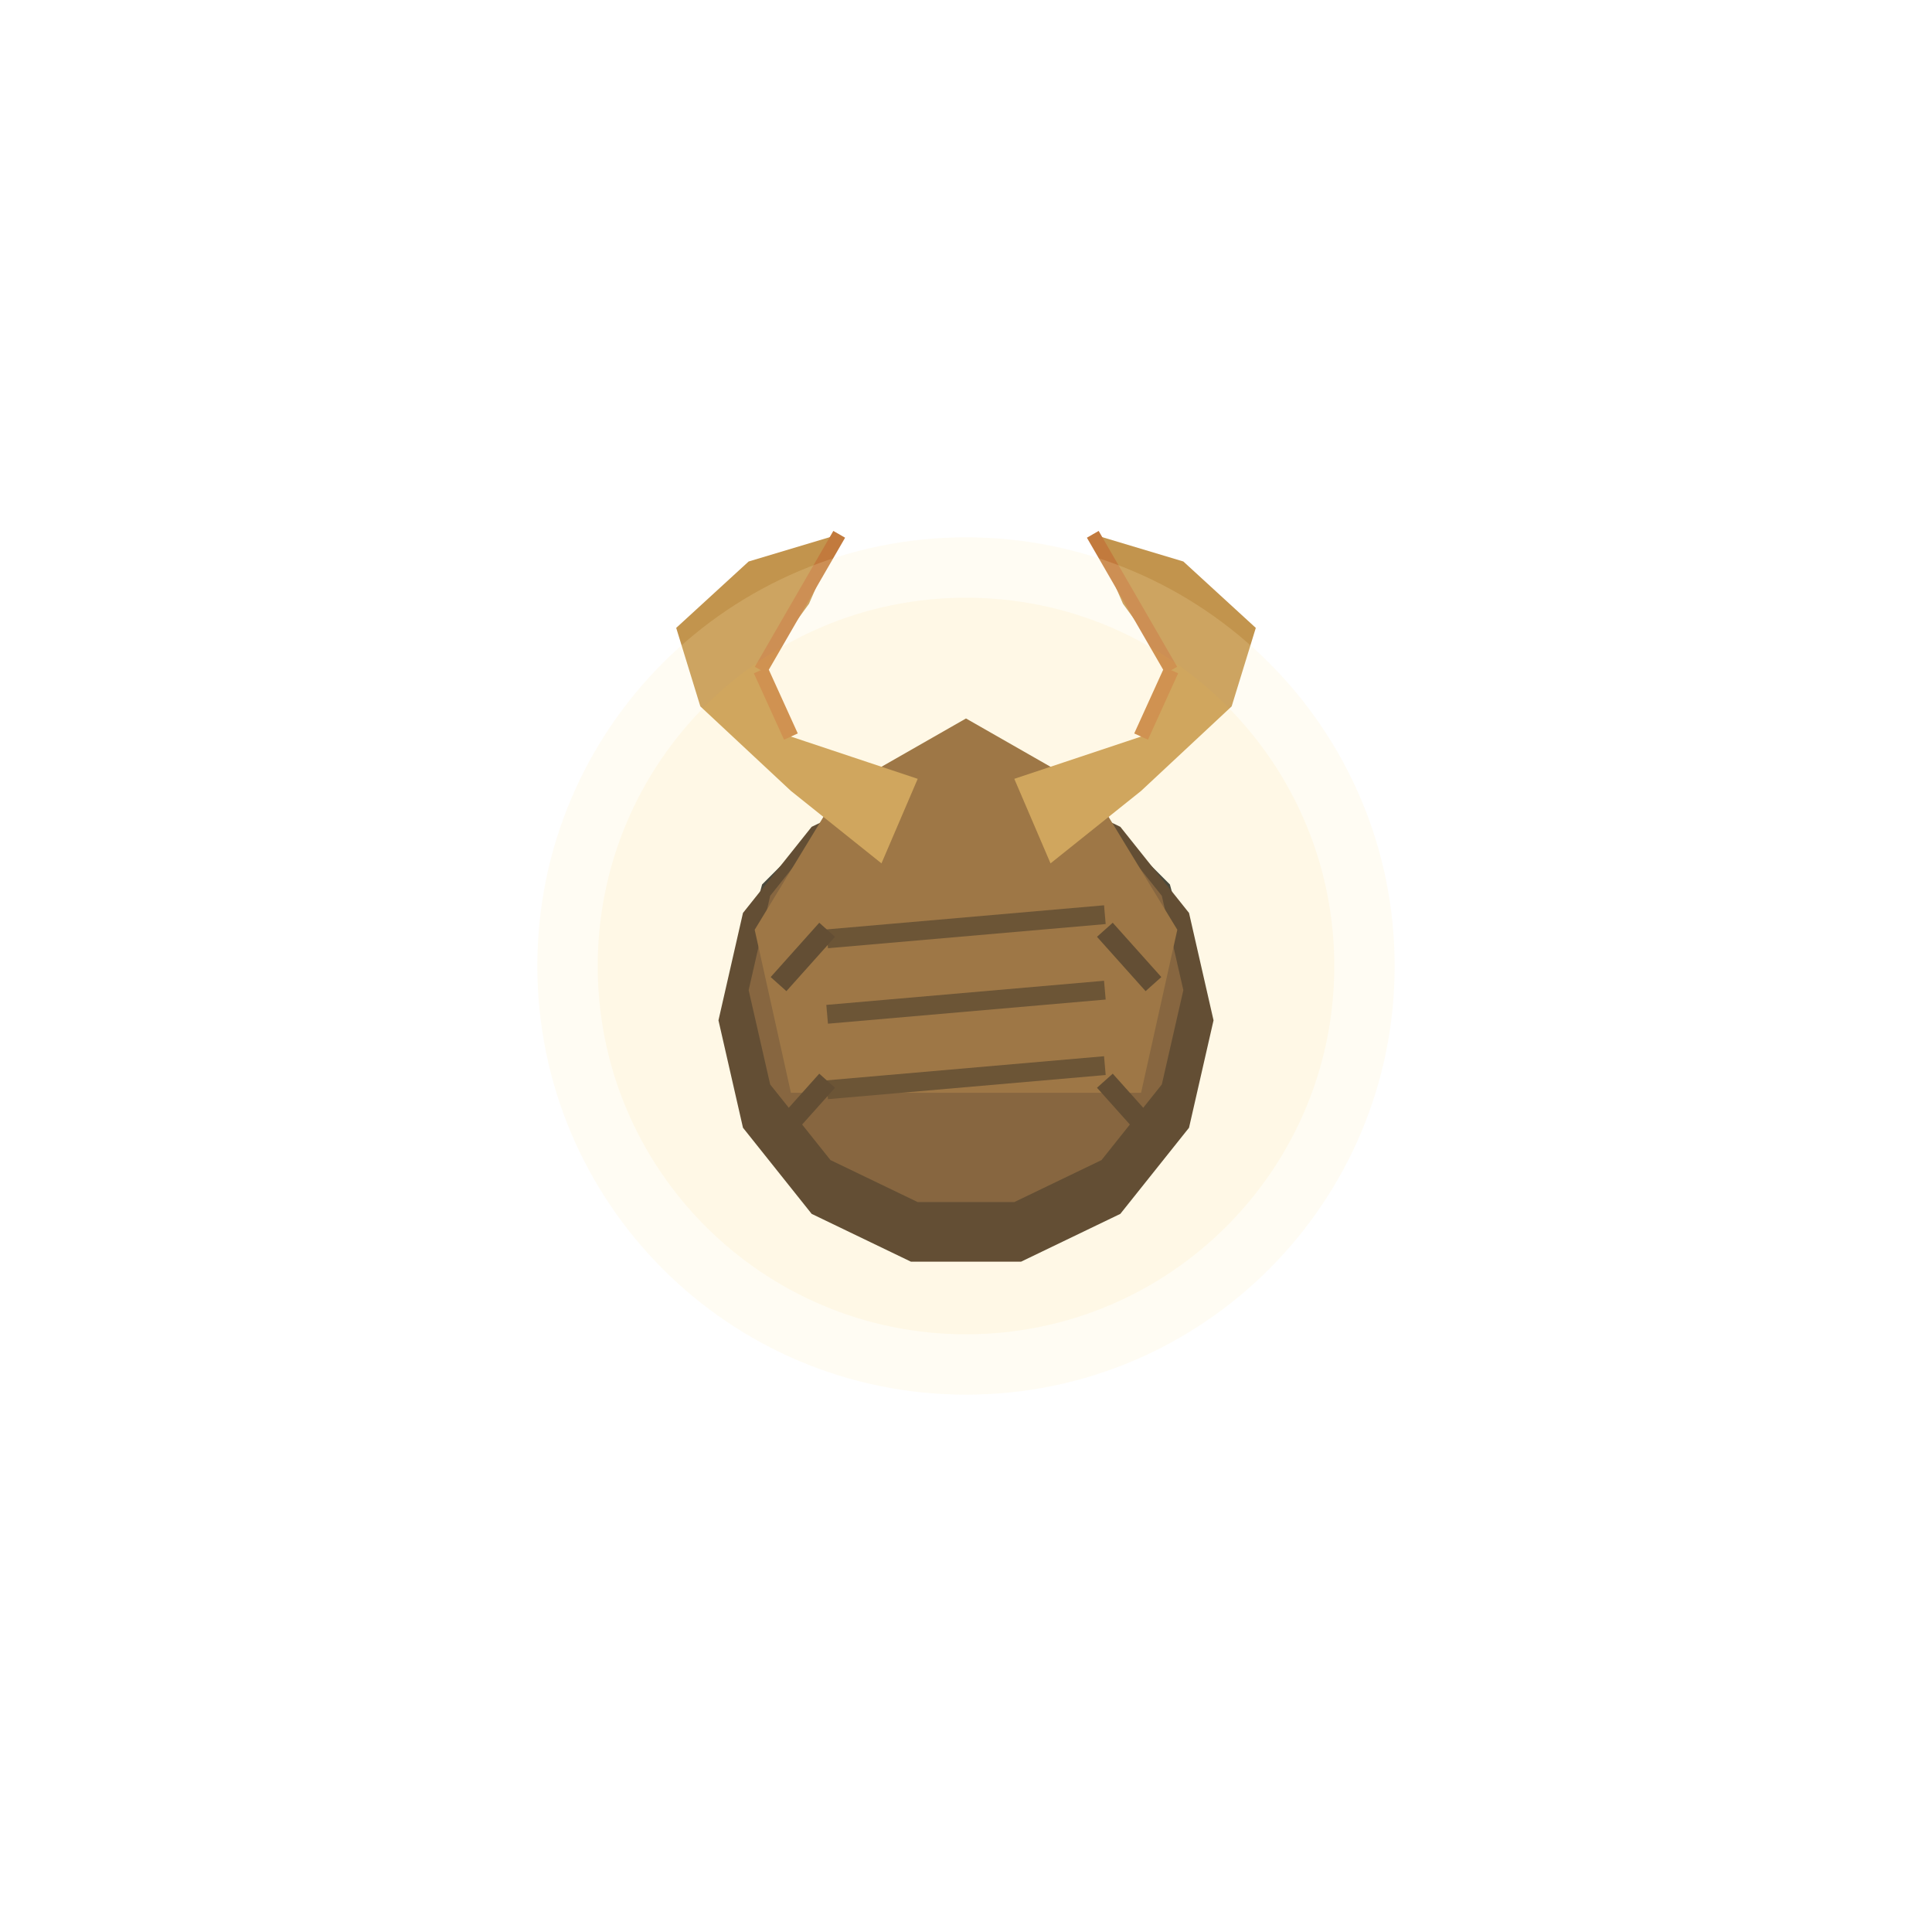
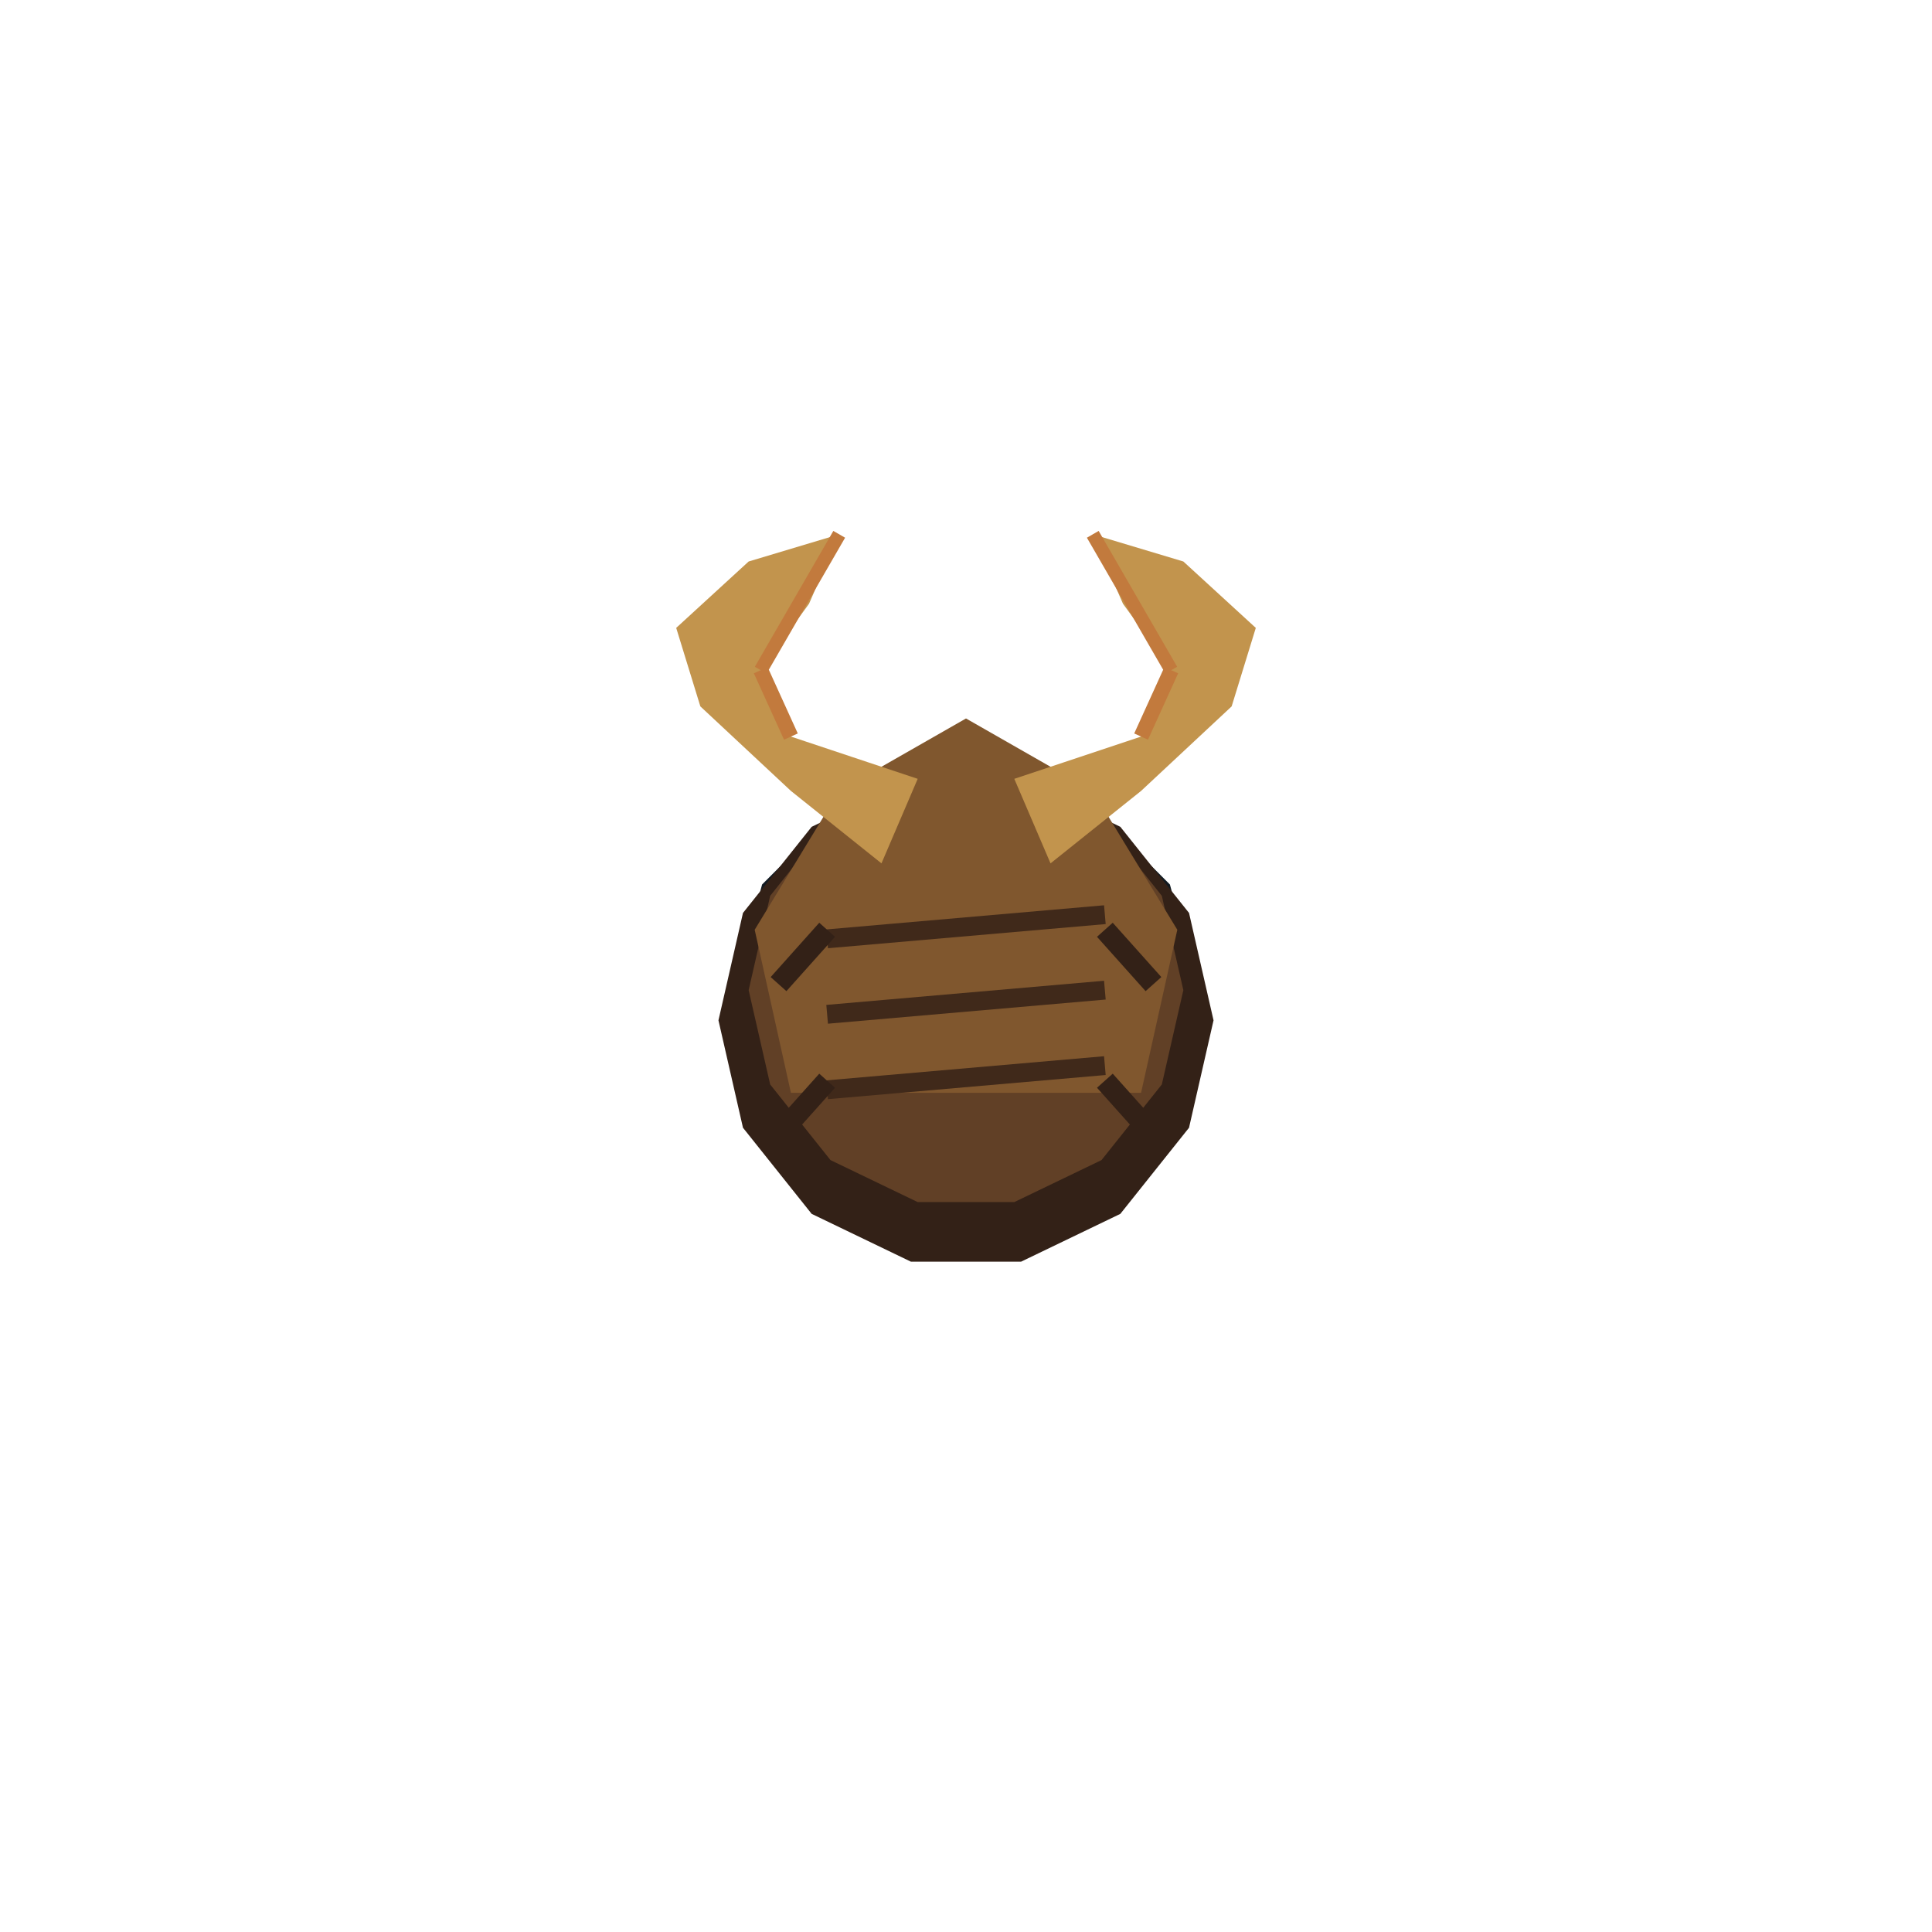
<svg xmlns="http://www.w3.org/2000/svg" width="256" height="256" viewBox="0 0 256 256">
  <g id="body">
    <path id="shape-0" fill="#121a21" d="M159.2 132.8L155.02 148.4L143.6 159.82ZM159.2 132.8L143.6 159.82L128 164ZM159.2 132.8L128 164L112.4 159.82ZM159.2 132.8L112.4 159.82L100.98 148.4ZM159.2 132.8L100.98 148.4L96.8 132.8ZM159.2 132.8L96.8 132.8L100.98 117.2ZM159.2 132.8L100.98 117.2L112.4 105.78ZM159.2 132.8L112.4 105.78L128 101.6ZM159.2 132.8L128 101.6L143.6 105.78ZM159.2 132.8L143.6 105.78L155.02 117.2Z" />
    <path id="shape-1" fill="#fefefe" d="M155.2 131.2L151.556 144.8L141.6 154.756ZM155.2 131.2L141.6 154.756L128 158.4ZM155.2 131.2L128 158.4L114.4 154.756ZM155.2 131.2L114.4 154.756L104.444 144.8ZM155.2 131.2L104.444 144.8L100.8 131.2ZM155.2 131.2L100.8 131.2L104.444 117.6ZM155.2 131.2L104.444 117.6L114.4 107.644ZM155.2 131.2L114.4 107.644L128 104ZM155.2 131.2L128 104L141.6 107.644ZM155.2 131.2L141.6 107.644L151.556 117.6Z" />
    <path id="shape-2" fill="#bfbfbf" d="M130.8 126.4L128.89 132.278L123.89 135.911ZM130.8 126.4L123.89 135.911L117.71 135.911ZM130.8 126.4L117.71 135.911L112.71 132.278ZM130.8 126.4L112.71 132.278L110.8 126.4ZM130.8 126.4L110.8 126.4L112.71 120.522ZM130.8 126.4L112.71 120.522L117.71 116.889ZM130.8 126.4L117.71 116.889L123.89 116.889ZM130.8 126.4L123.89 116.889L128.89 120.522Z" />
    <path id="shape-3" fill="#332117" d="M160.8 135.2L157.552 149.431L148.45 160.844ZM160.8 135.2L148.45 160.844L135.299 167.178ZM160.8 135.2L135.299 167.178L120.701 167.178ZM160.8 135.2L120.701 167.178L107.55 160.844ZM160.8 135.2L107.55 160.844L98.448 149.431ZM160.8 135.2L98.448 149.431L95.2 135.2ZM160.8 135.2L95.2 135.2L98.448 120.969ZM160.8 135.2L98.448 120.969L107.55 109.556ZM160.8 135.2L107.55 109.556L120.701 103.222ZM160.8 135.2L120.701 103.222L135.299 103.222ZM160.8 135.2L135.299 103.222L148.45 109.556ZM160.8 135.2L148.45 109.556L157.552 120.969Z" />
    <path id="shape-4" fill="#614026" d="M156.8 131.2L153.948 143.696L145.957 153.717ZM156.8 131.2L145.957 153.717L134.409 159.278ZM156.8 131.2L134.409 159.278L121.591 159.278ZM156.8 131.2L121.591 159.278L110.043 153.717ZM156.8 131.2L110.043 153.717L102.052 143.696ZM156.8 131.2L102.052 143.696L99.2 131.2ZM156.8 131.2L99.2 131.2L102.052 118.704ZM156.8 131.2L102.052 118.704L110.043 108.683ZM156.8 131.2L110.043 108.683L121.591 103.122ZM156.8 131.2L121.591 103.122L134.409 103.122ZM156.8 131.2L134.409 103.122L145.957 108.683ZM156.8 131.2L145.957 108.683L153.948 118.704Z" />
    <path id="shape-5" fill="#80572e" d="M104.8 144.8L100 123.2L111.2 104.8ZM104.8 144.8L111.2 104.8L128 95.2ZM104.8 144.8L128 95.2L144.8 104.8ZM104.8 144.8L144.8 104.8L156 123.2ZM104.8 144.8L156 123.2L151.2 144.8Z" />
    <path id="shape-6" fill="#40291a" d="M109.708 125.645L146.508 122.445L146.292 119.955ZM109.708 125.645L146.292 119.955L109.492 123.155ZM109.708 135.645L146.508 132.445L146.292 129.955ZM109.708 135.645L146.292 129.955L109.492 133.155ZM109.708 145.645L146.508 142.445L146.292 139.955ZM109.708 145.645L146.292 139.955L109.492 143.155Z" />
    <path id="shape-7" fill="#c2944d" d="M116.8 114.4L104.8 104.8L92.8 93.6ZM116.8 114.4L92.8 93.6L89.6 83.2ZM116.8 114.4L89.6 83.2L99.2 74.4ZM116.8 114.4L99.2 74.4L111.2 70.8ZM116.8 114.4L111.2 70.8L107.2 80ZM116.8 114.4L107.2 80L100.8 88.8ZM116.8 114.4L100.8 88.8L104.8 97.6ZM116.8 114.4L104.8 97.6L121.6 103.2Z" />
    <path id="shape-8" fill="#c27a3d" d="M105.71 97.186L101.71 88.386L99.89 89.214ZM105.71 97.186L99.89 89.214L103.89 98.014ZM101.579 89.25L111.979 71.25L110.421 70.35ZM101.579 89.25L110.421 70.35L100.021 88.35Z" />
    <path id="shape-9" fill="#c2944d" d="M139.2 114.4L151.2 104.8L163.2 93.6ZM139.2 114.4L163.2 93.6L166.4 83.2ZM139.2 114.4L166.4 83.2L156.8 74.4ZM139.2 114.4L156.8 74.4L144.8 70.8ZM139.2 114.4L144.8 70.8L148.8 80ZM139.2 114.4L148.8 80L155.2 88.8ZM139.2 114.4L155.2 88.8L151.2 97.6ZM139.2 114.4L151.2 97.6L134.4 103.2Z" />
    <path id="shape-10" fill="#c27a3d" d="M152.11 98.014L156.11 89.214L154.29 88.386ZM152.11 98.014L154.29 88.386L150.29 97.186ZM155.979 88.35L145.579 70.35L144.021 71.25ZM155.979 88.35L144.021 71.25L154.421 89.25Z" />
    <path id="shape-11" fill="#332117" d="M108.557 122.267L102.117 129.467L104.203 131.333ZM108.557 122.267L104.203 131.333L110.643 124.133ZM108.557 142.267L102.117 149.467L104.203 151.333ZM108.557 142.267L104.203 151.333L110.643 144.133ZM145.357 124.133L151.797 131.333L153.883 129.467ZM145.357 124.133L153.883 129.467L147.443 122.267ZM145.357 144.133L151.797 151.333L153.883 149.467ZM145.357 144.133L153.883 149.467L147.443 142.267Z" />
  </g>
-   <g id="hit">
+   <g id="hit" display="none">
    <circle id="hit-glow" cx="128" cy="128" r="56.8" fill="#fff0bf" fill-opacity="0.18" />
  </g>
-   <g id="attack">
+   <g id="attack" display="none">
    <circle id="attack-glow" cx="128" cy="128" r="48.8" fill="#ffba38" fill-opacity="0.07" />
  </g>
</svg>
